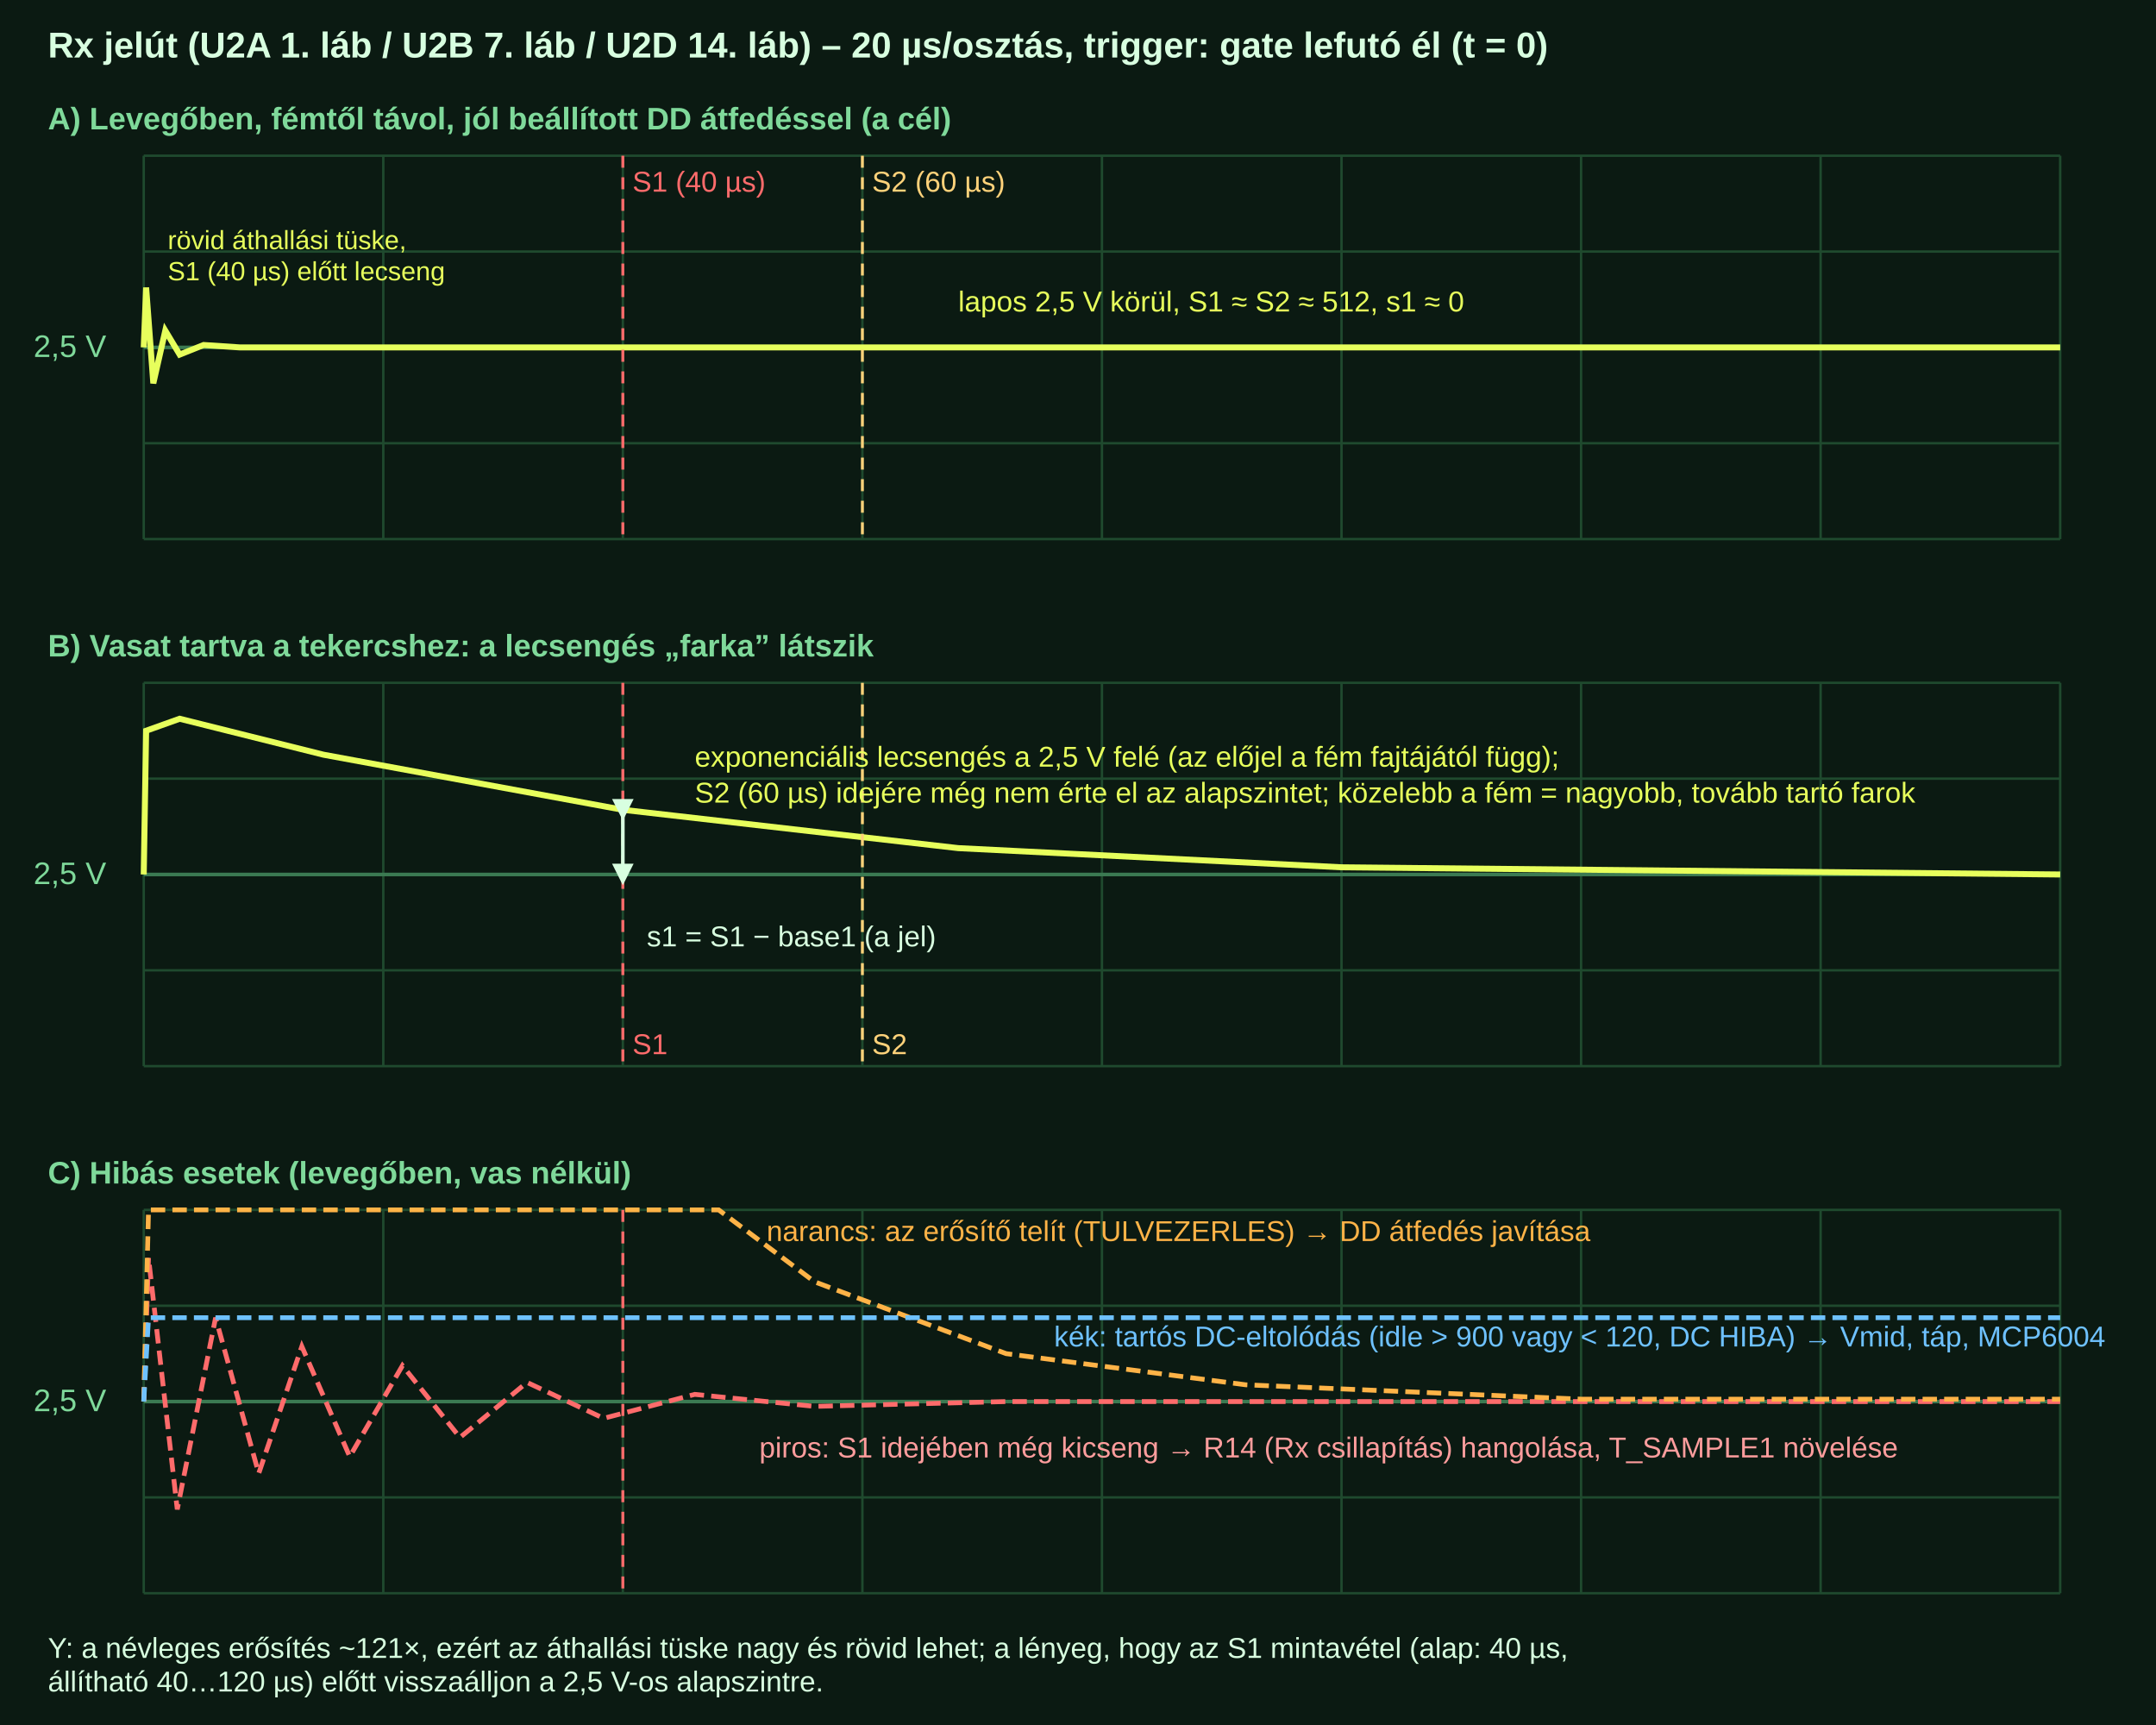
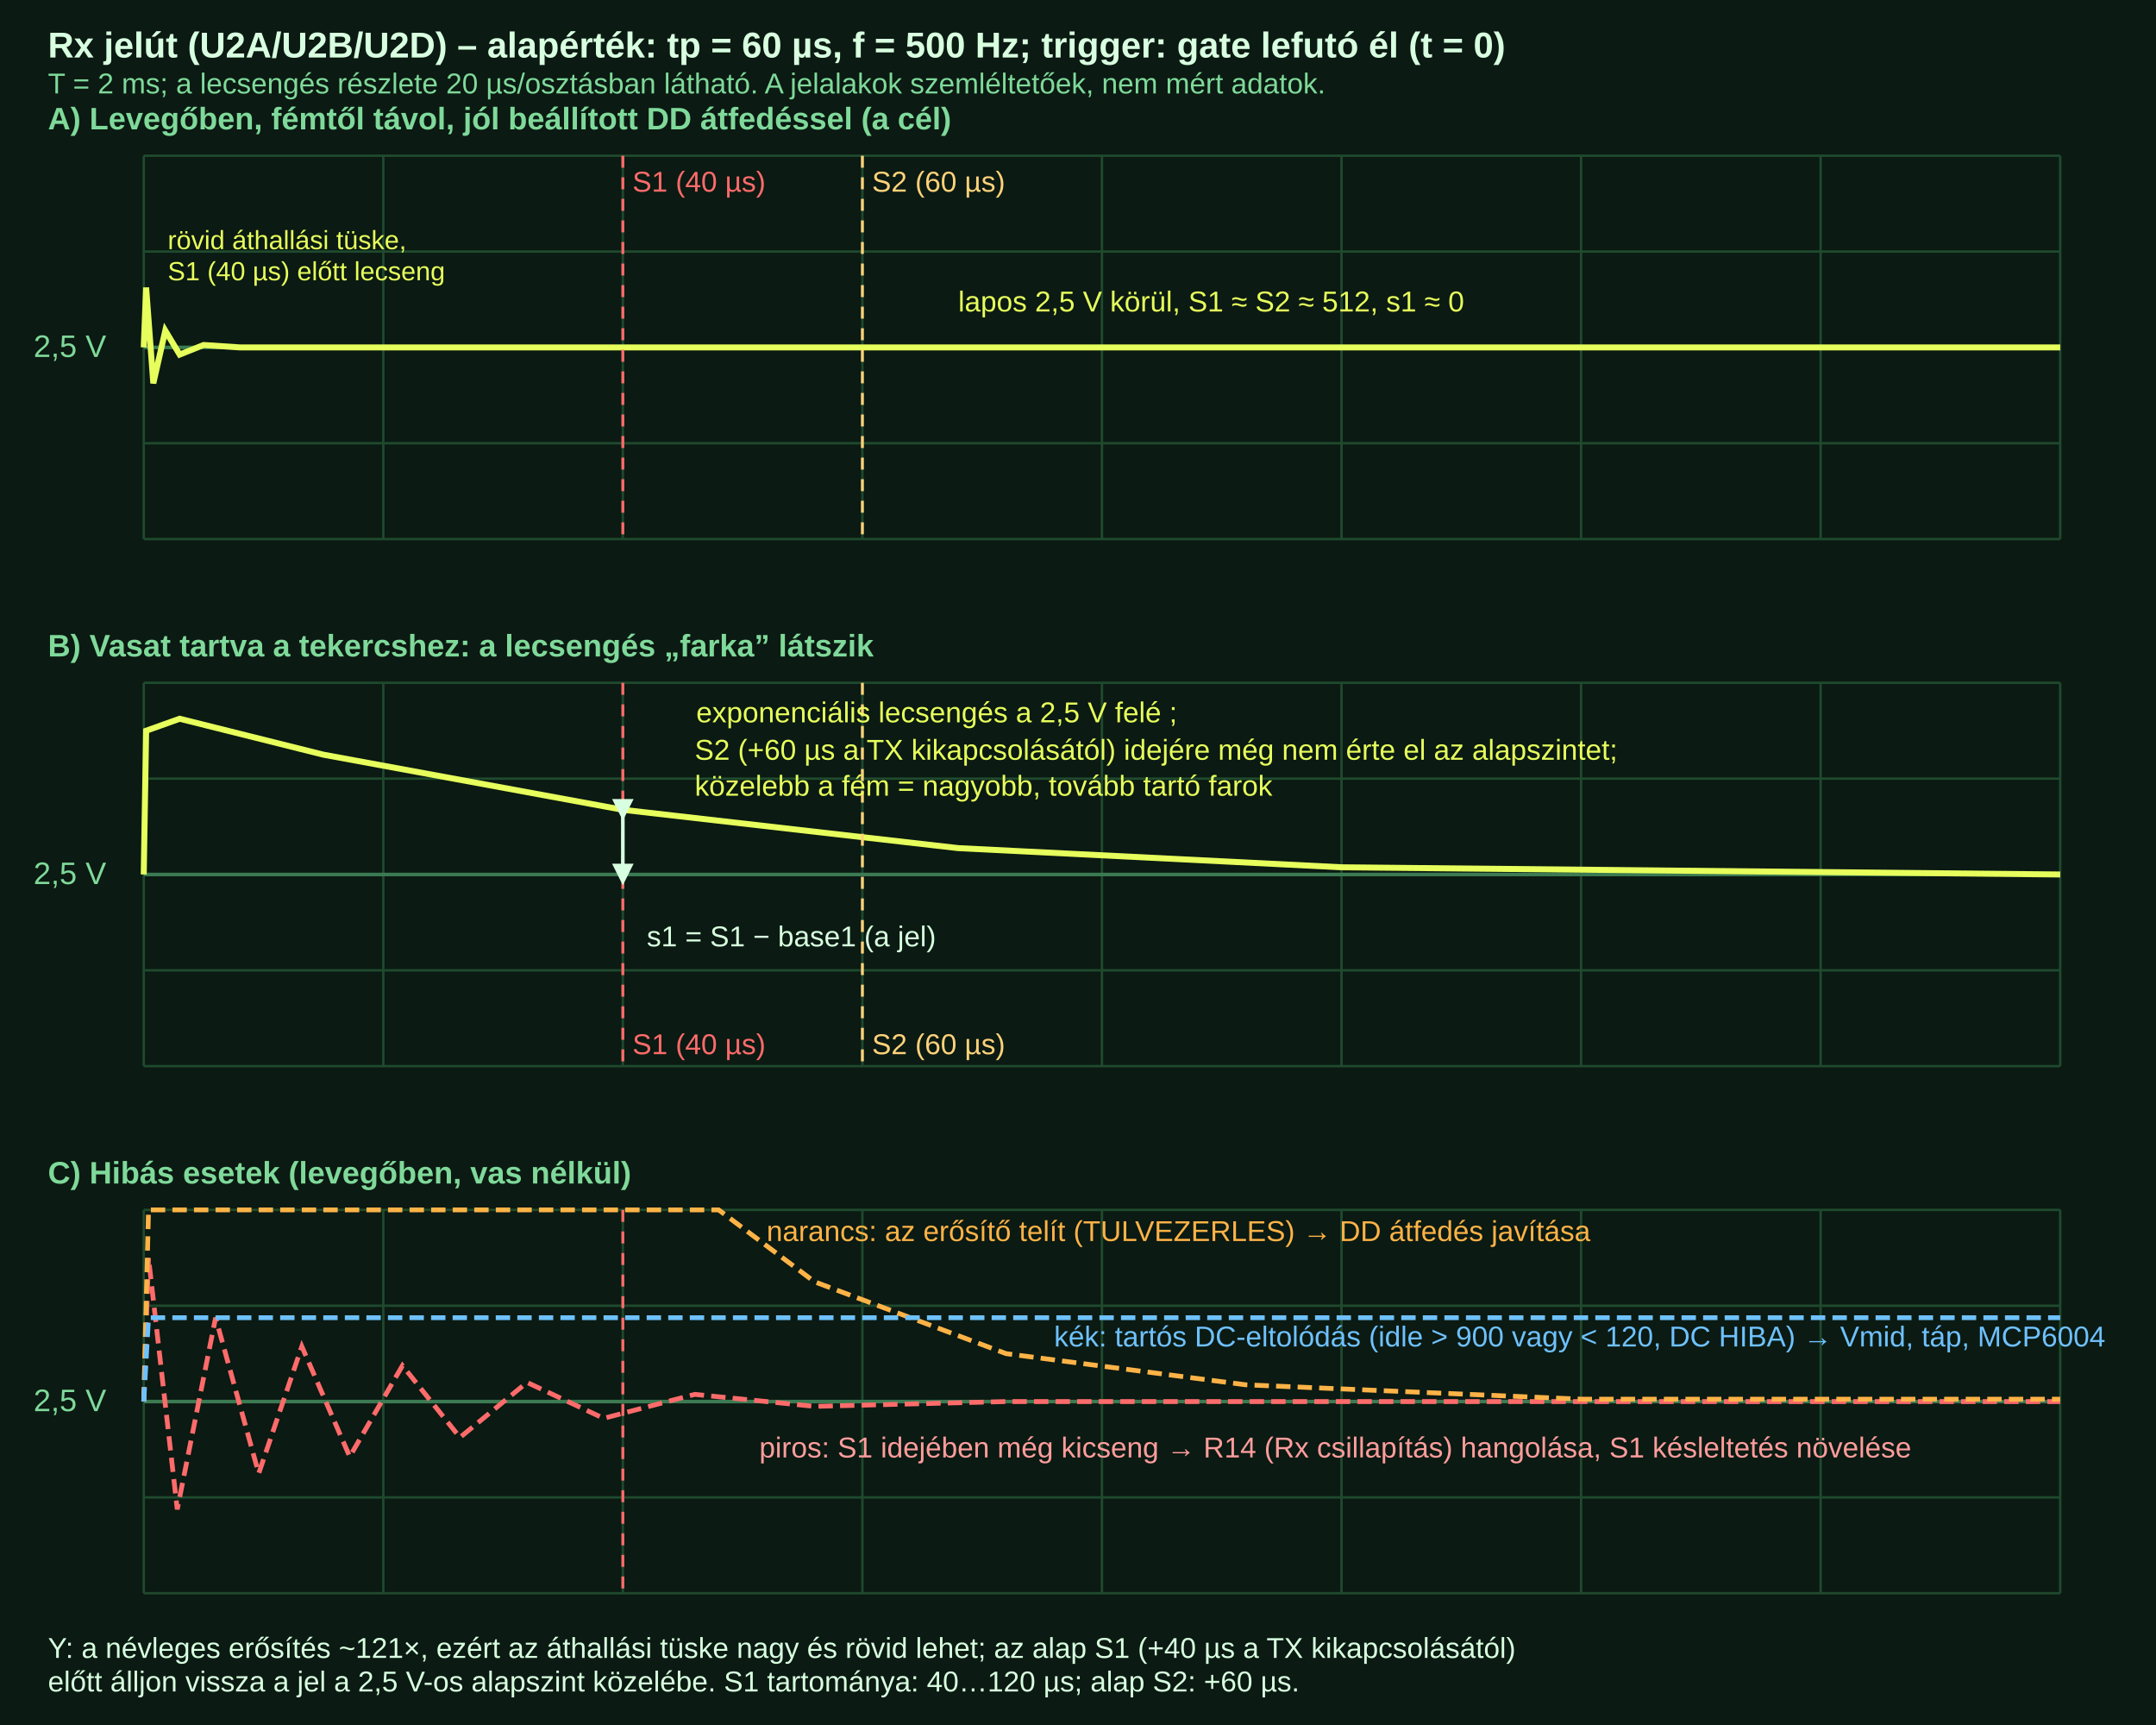
<svg xmlns="http://www.w3.org/2000/svg" width="900" height="720" viewBox="0 0 900 720" font-family="Arial, sans-serif" font-size="13" version="1.1" id="svg31">
  <rect width="900" height="720" fill="#0b1a12" id="rect1" />
-   <text x="20" y="24" fill="#d8ffe0" font-size="15" font-weight="bold" id="text1">Rx jelút (U2A 1. láb / U2B 7. láb / U2D 14. láb) – 20 µs/osztás, trigger: gate lefutó él (t = 0)</text>
+   <text x="20" y="24" fill="#d8ffe0" font-size="15" font-weight="bold" id="text1">Rx jelút (U2A/U2B/U2D) – alapérték: tp = 60 µs, f = 500 Hz; trigger: gate lefutó él (t = 0)</text>
+   <text x="20" y="39" fill="#7fd99a" font-size="12" id="text32">T = 2 ms; a lecsengés részlete 20 µs/osztásban látható. A jelalakok szemléltetőek, nem mért adatok.</text>
  <defs id="defs1">
    <marker id="ar" markerWidth="6" markerHeight="6" refX="3" refY="3" orient="auto">
      <path d="M0 0L6 3L0 6z" fill="#d8ffe0" id="path1" />
    </marker>
  </defs>
  <g transform="translate(0 40)" id="g11">
    <text x="20" y="14" fill="#7fd99a" font-weight="bold" id="text2">A) Levegőben, fémtől távol, jól beállított DD átfedéssel (a cél)</text>
    <g stroke="#1f4a2e" stroke-width="1" id="g3">
      <path d="M60 25V185M160 25V185M260 25V185M360 25V185M460 25V185M560 25V185M660 25V185M760 25V185M860 25V185" id="path2" />
      <path d="M60 25H860M60 65H860M60 105H860M60 145H860M60 185H860" id="path3" />
    </g>
    <path d="M60 105H860" stroke="#3b7a52" stroke-width="1.5" id="path4" />
    <text x="14" y="109" fill="#7fd99a" id="text4">2,5 V</text>
    <path d="M60 105L61 80L64 120L69 98L75 108L85 104L100 105H860" stroke="#e7ff5c" stroke-width="2.5" fill="none" id="path5" />
    <path d="M260 25V185" stroke="#ff6b6b" stroke-width="1.2" stroke-dasharray="5 4" id="path6" />
    <path d="M360 25V185" stroke="#ffd27a" stroke-width="1.2" stroke-dasharray="5 4" id="path7" />
    <text x="264" y="40" fill="#ff6b6b" font-size="12" id="text7">S1 (40 µs)</text>
    <text x="364" y="40" fill="#ffd27a" font-size="12" id="text8">S2 (60 µs)</text>
    <text x="400" y="90" fill="#e7ff5c" font-size="12" id="text9">lapos 2,5 V körül, S1 ≈ S2 ≈ 512, s1 ≈ 0</text>
    <text x="70" y="64" fill="#e7ff5c" font-size="11" id="text10">rövid áthallási tüske,</text>
    <text x="70" y="77" fill="#e7ff5c" font-size="11" id="text11">S1 (40 µs) előtt lecseng</text>
  </g>
  <g transform="translate(0 260)" id="g21">
    <text x="20" y="14" fill="#7fd99a" font-weight="bold" id="text12">B) Vasat tartva a tekercshez: a lecsengés „farka” látszik</text>
    <g stroke="#1f4a2e" stroke-width="1" id="g13">
      <path d="M60 25V185M160 25V185M260 25V185M360 25V185M460 25V185M560 25V185M660 25V185M760 25V185M860 25V185" id="path12" />
      <path d="M60 25H860M60 65H860M60 105H860M60 145H860M60 185H860" id="path13" />
    </g>
    <path d="M60 105H860" stroke="#3b7a52" stroke-width="1.5" id="path14" />
    <text x="14" y="109" fill="#7fd99a" id="text14">2,5 V</text>
    <path d="M60 105L61 45L75 40L135 55L260 78L400 94L560 102L860 105" stroke="#e7ff5c" stroke-width="2.5" fill="none" id="path15" />
    <path d="M260 25V185" stroke="#ff6b6b" stroke-width="1.2" stroke-dasharray="5 4" id="path16" />
    <path d="M360 25V185" stroke="#ffd27a" stroke-width="1.2" stroke-dasharray="5 4" id="path17" />
-     <text x="264" y="180" fill="#ff6b6b" font-size="12" id="text17">S1</text>
-     <text x="364" y="180" fill="#ffd27a" font-size="12" id="text18">S2</text>
+     <text x="264" y="180" fill="#ff6b6b" font-size="12" id="text17">S1 (40 µs)</text>
+     <text x="364" y="180" fill="#ffd27a" font-size="12" id="text18">S2 (60 µs)</text>
    <path d="M260 78V105" stroke="#d8ffe0" stroke-width="1.5" marker-start="url(#ar)" marker-end="url(#ar)" id="path18" />
    <text x="270" y="135" fill="#d8ffe0" font-size="12" id="text19">s1 = S1 − base1 (a jel)</text>
-     <text x="290" y="60" fill="#e7ff5c" font-size="12" id="text20">exponenciális lecsengés a 2,5 V felé (az előjel a fém fajtájától függ);</text>
-     <text x="290" y="75" fill="#e7ff5c" font-size="12" id="text21">S2 (60 µs) idejére még nem érte el az alapszintet; közelebb a fém = nagyobb, tovább tartó farok</text>
+     <text x="290.617" y="41.487" fill="#e7ff5c" font-size="12px" id="text20">exponenciális lecsengés a 2,5 V felé ;</text>
+     <text x="290" y="57.104" fill="#e7ff5c" font-size="12px" id="text21">
+       <tspan id="tspan3" x="290" y="57.104">S2 (+60 µs a TX kikapcsolásától) idejére még nem érte el az alapszintet;</tspan>
+       <tspan id="tspan4" x="290" y="72.104">közelebb a fém = nagyobb, tovább tartó farok</tspan>
+     </text>
  </g>
  <g transform="translate(0 480)" id="g30">
    <text x="20" y="14" fill="#7fd99a" font-weight="bold" id="text22">C) Hibás esetek (levegőben, vas nélkül)</text>
    <g stroke="#1f4a2e" stroke-width="1" id="g23">
      <path d="M60 25V185M160 25V185M260 25V185M360 25V185M460 25V185M560 25V185M660 25V185M760 25V185M860 25V185" id="path22" />
      <path d="M60 25H860M60 65H860M60 105H860M60 145H860M60 185H860" id="path23" />
    </g>
    <path d="M60 105H860" stroke="#3b7a52" stroke-width="1.5" id="path24" />
    <text x="14" y="109" fill="#7fd99a" id="text24">2,5 V</text>
    <path d="M260 25V185" stroke="#ff6b6b" stroke-width="1.2" stroke-dasharray="5 4" id="path25" />
    <path d="M60 105L62 45L74 150L90 70L108 135L126 82L146 128L168 90L192 120L220 97L252 112L290 102L340 107L420 105H860" stroke="#ff6b6b" stroke-width="2" fill="none" stroke-dasharray="6 3" id="path26" />
    <path d="M60 105L62 25H300L340 55L420 85L520 98L660 104H860" stroke="#ffb347" stroke-width="2" fill="none" stroke-dasharray="6 3" id="path27" />
    <path d="M60 105L62 70H860" stroke="#6ec1ff" stroke-width="2" fill="none" stroke-dasharray="6 3" id="path28" />
-     <text x="316.945" y="128.327" fill="#ff9d9d" font-size="12px" id="text28">piros: S1 idejében még kicseng → R14 (Rx csillapítás) hangolása, T_SAMPLE1 növelése</text>
+     <text x="316.945" y="128.327" fill="#ff9d9d" font-size="12px" id="text28">piros: S1 idejében még kicseng → R14 (Rx csillapítás) hangolása, S1 késleltetés növelése</text>
    <text x="320" y="38" fill="#ffb347" font-size="12" id="text29">narancs: az erősítő telít (TULVEZERLES) → DD átfedés javítása</text>
    <text x="440" y="82" fill="#6ec1ff" font-size="12" id="text30">kék: tartós DC-eltolódás (idle &gt; 900 vagy &lt; 120, DC HIBA) → Vmid, táp, MCP6004</text>
  </g>
-   <text x="20" y="692" fill="#d8ffe0" font-size="12" id="text31">Y: a névleges erősítés ~121×, ezért az áthallási tüske nagy és rövid lehet; a lényeg, hogy az S1 mintavétel (alap: 40 µs,</text>
-   <text x="20" y="706" fill="#d8ffe0" font-size="12">állítható 40…120 µs) előtt visszaálljon a 2,5 V-os alapszintre.</text>
+   <text x="20" y="692" fill="#d8ffe0" font-size="12" id="text31">Y: a névleges erősítés ~121×, ezért az áthallási tüske nagy és rövid lehet; az alap S1 (+40 µs a TX kikapcsolásától)</text>
+   <text x="20" y="706" fill="#d8ffe0" font-size="12" id="text3">előtt álljon vissza a jel a 2,5 V-os alapszint közelébe. S1 tartománya: 40…120 µs; alap S2: +60 µs.</text>
</svg>
